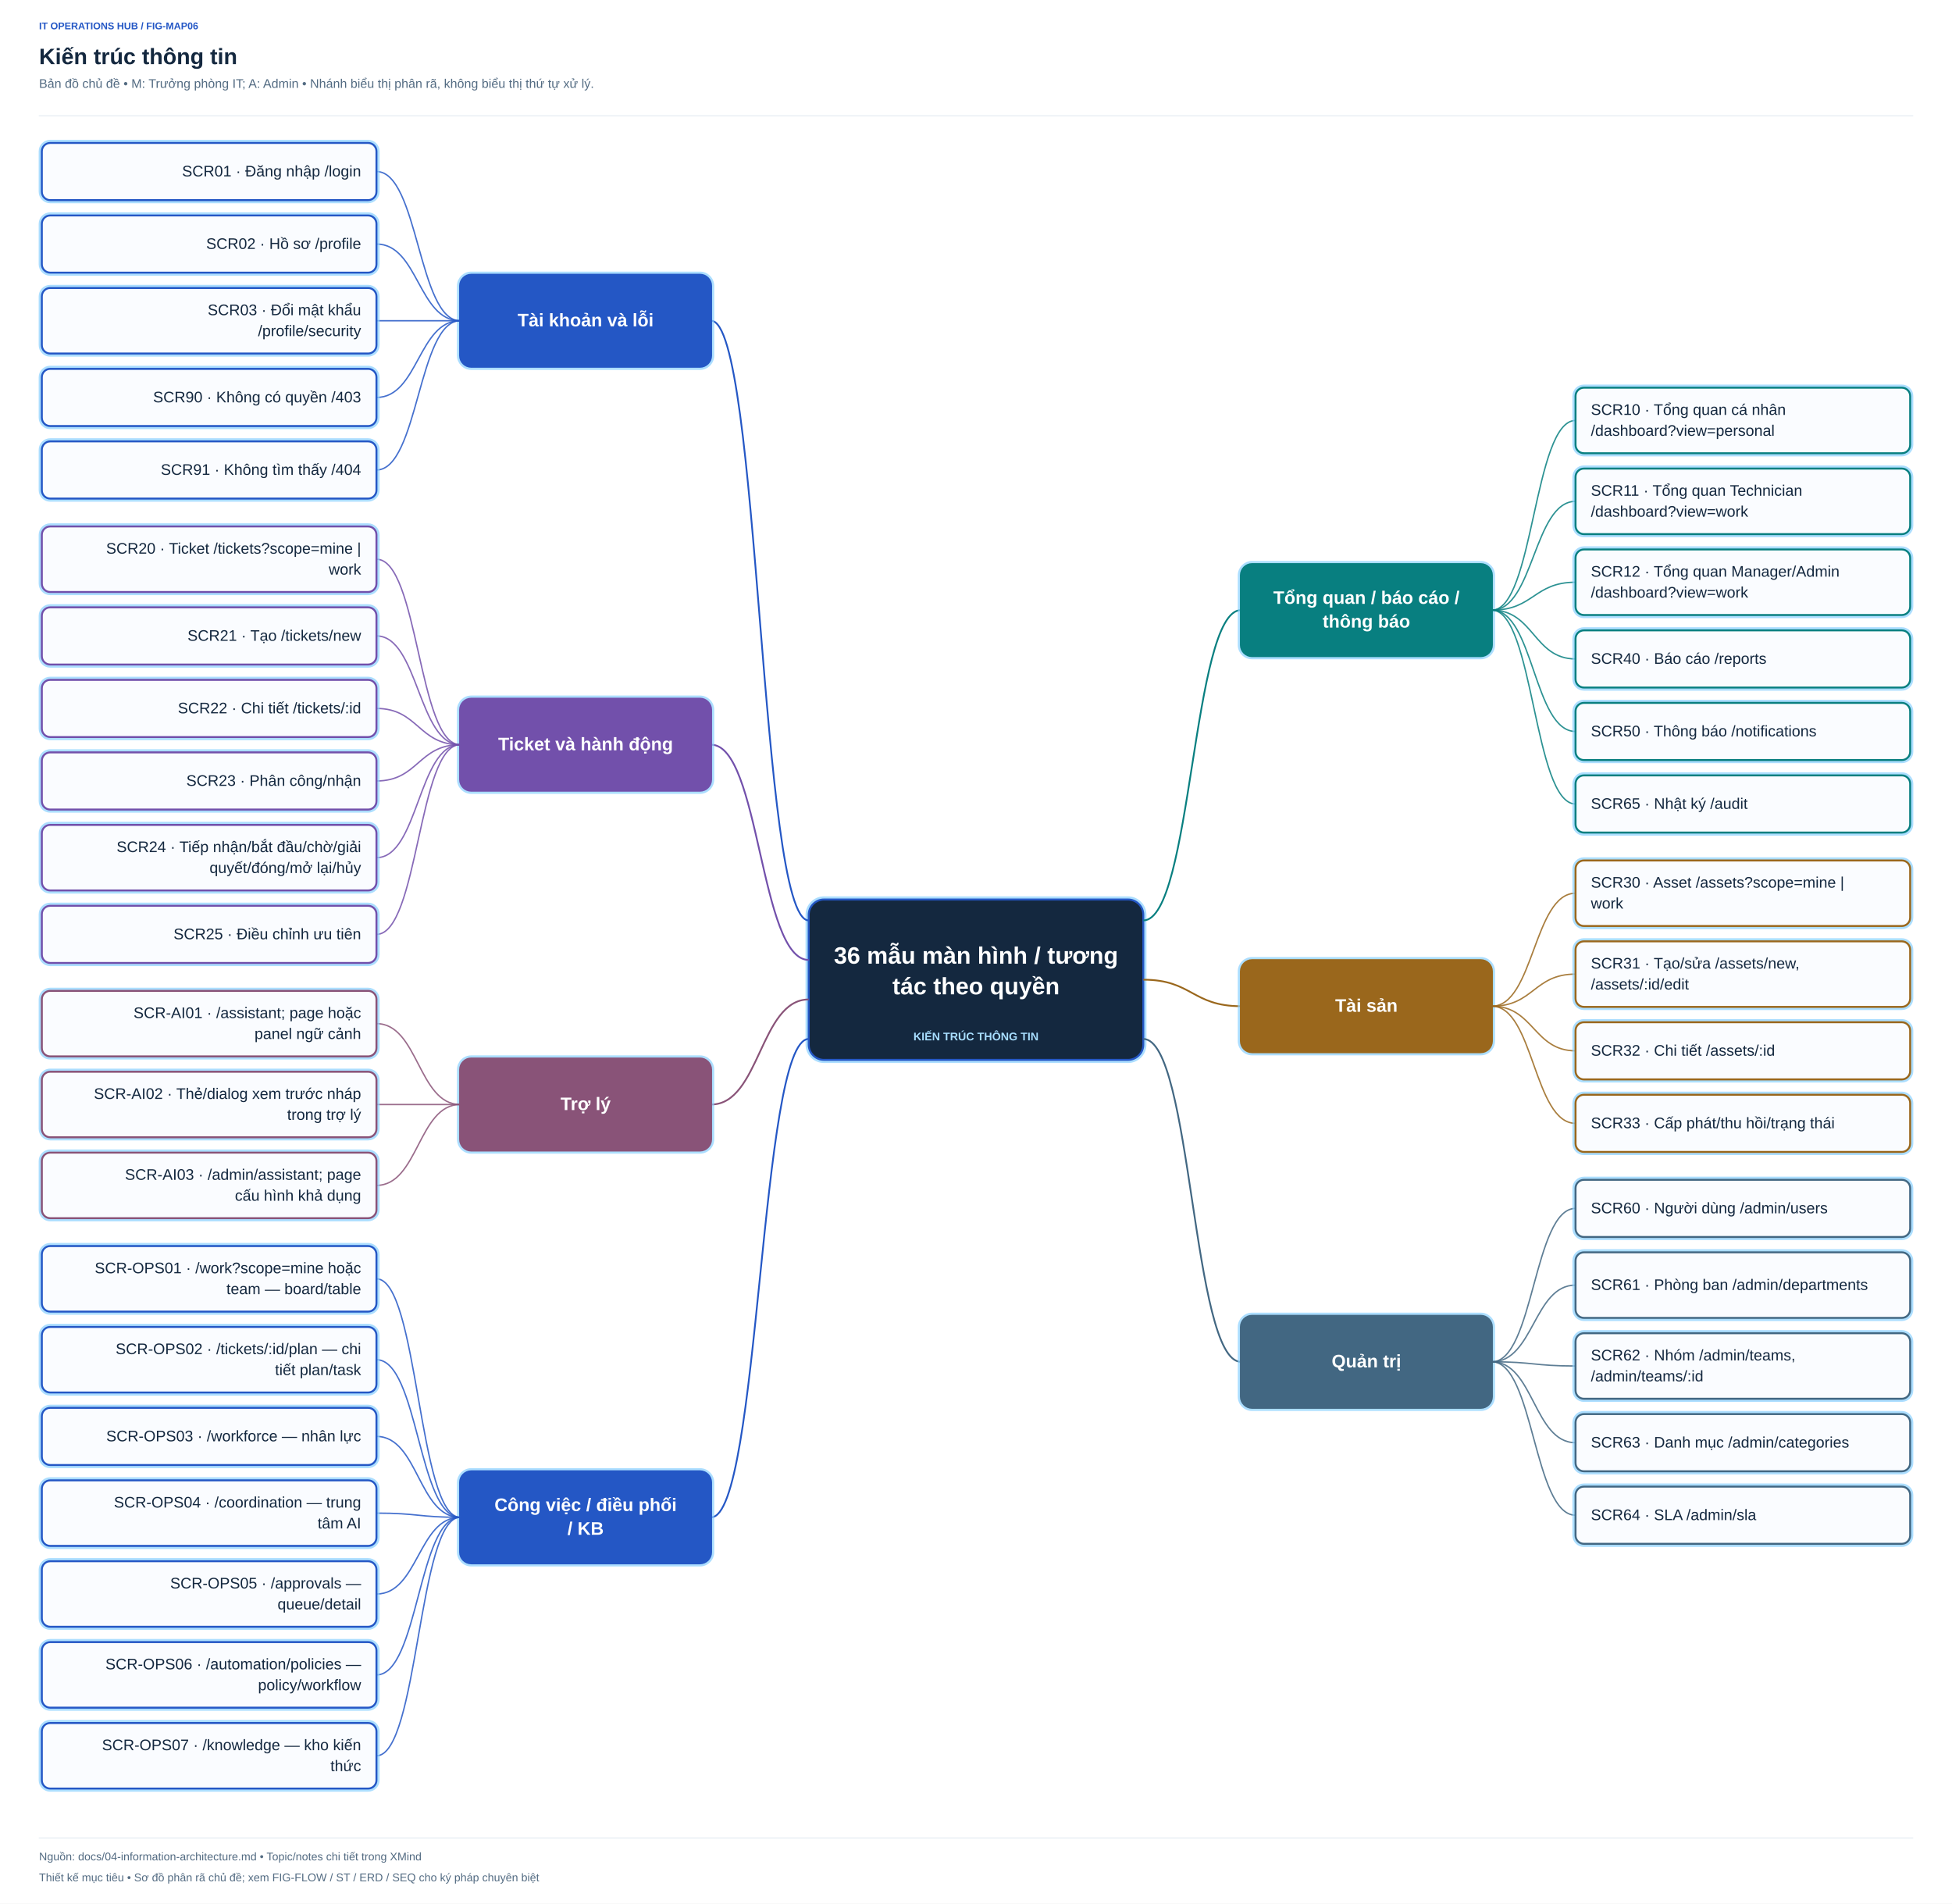
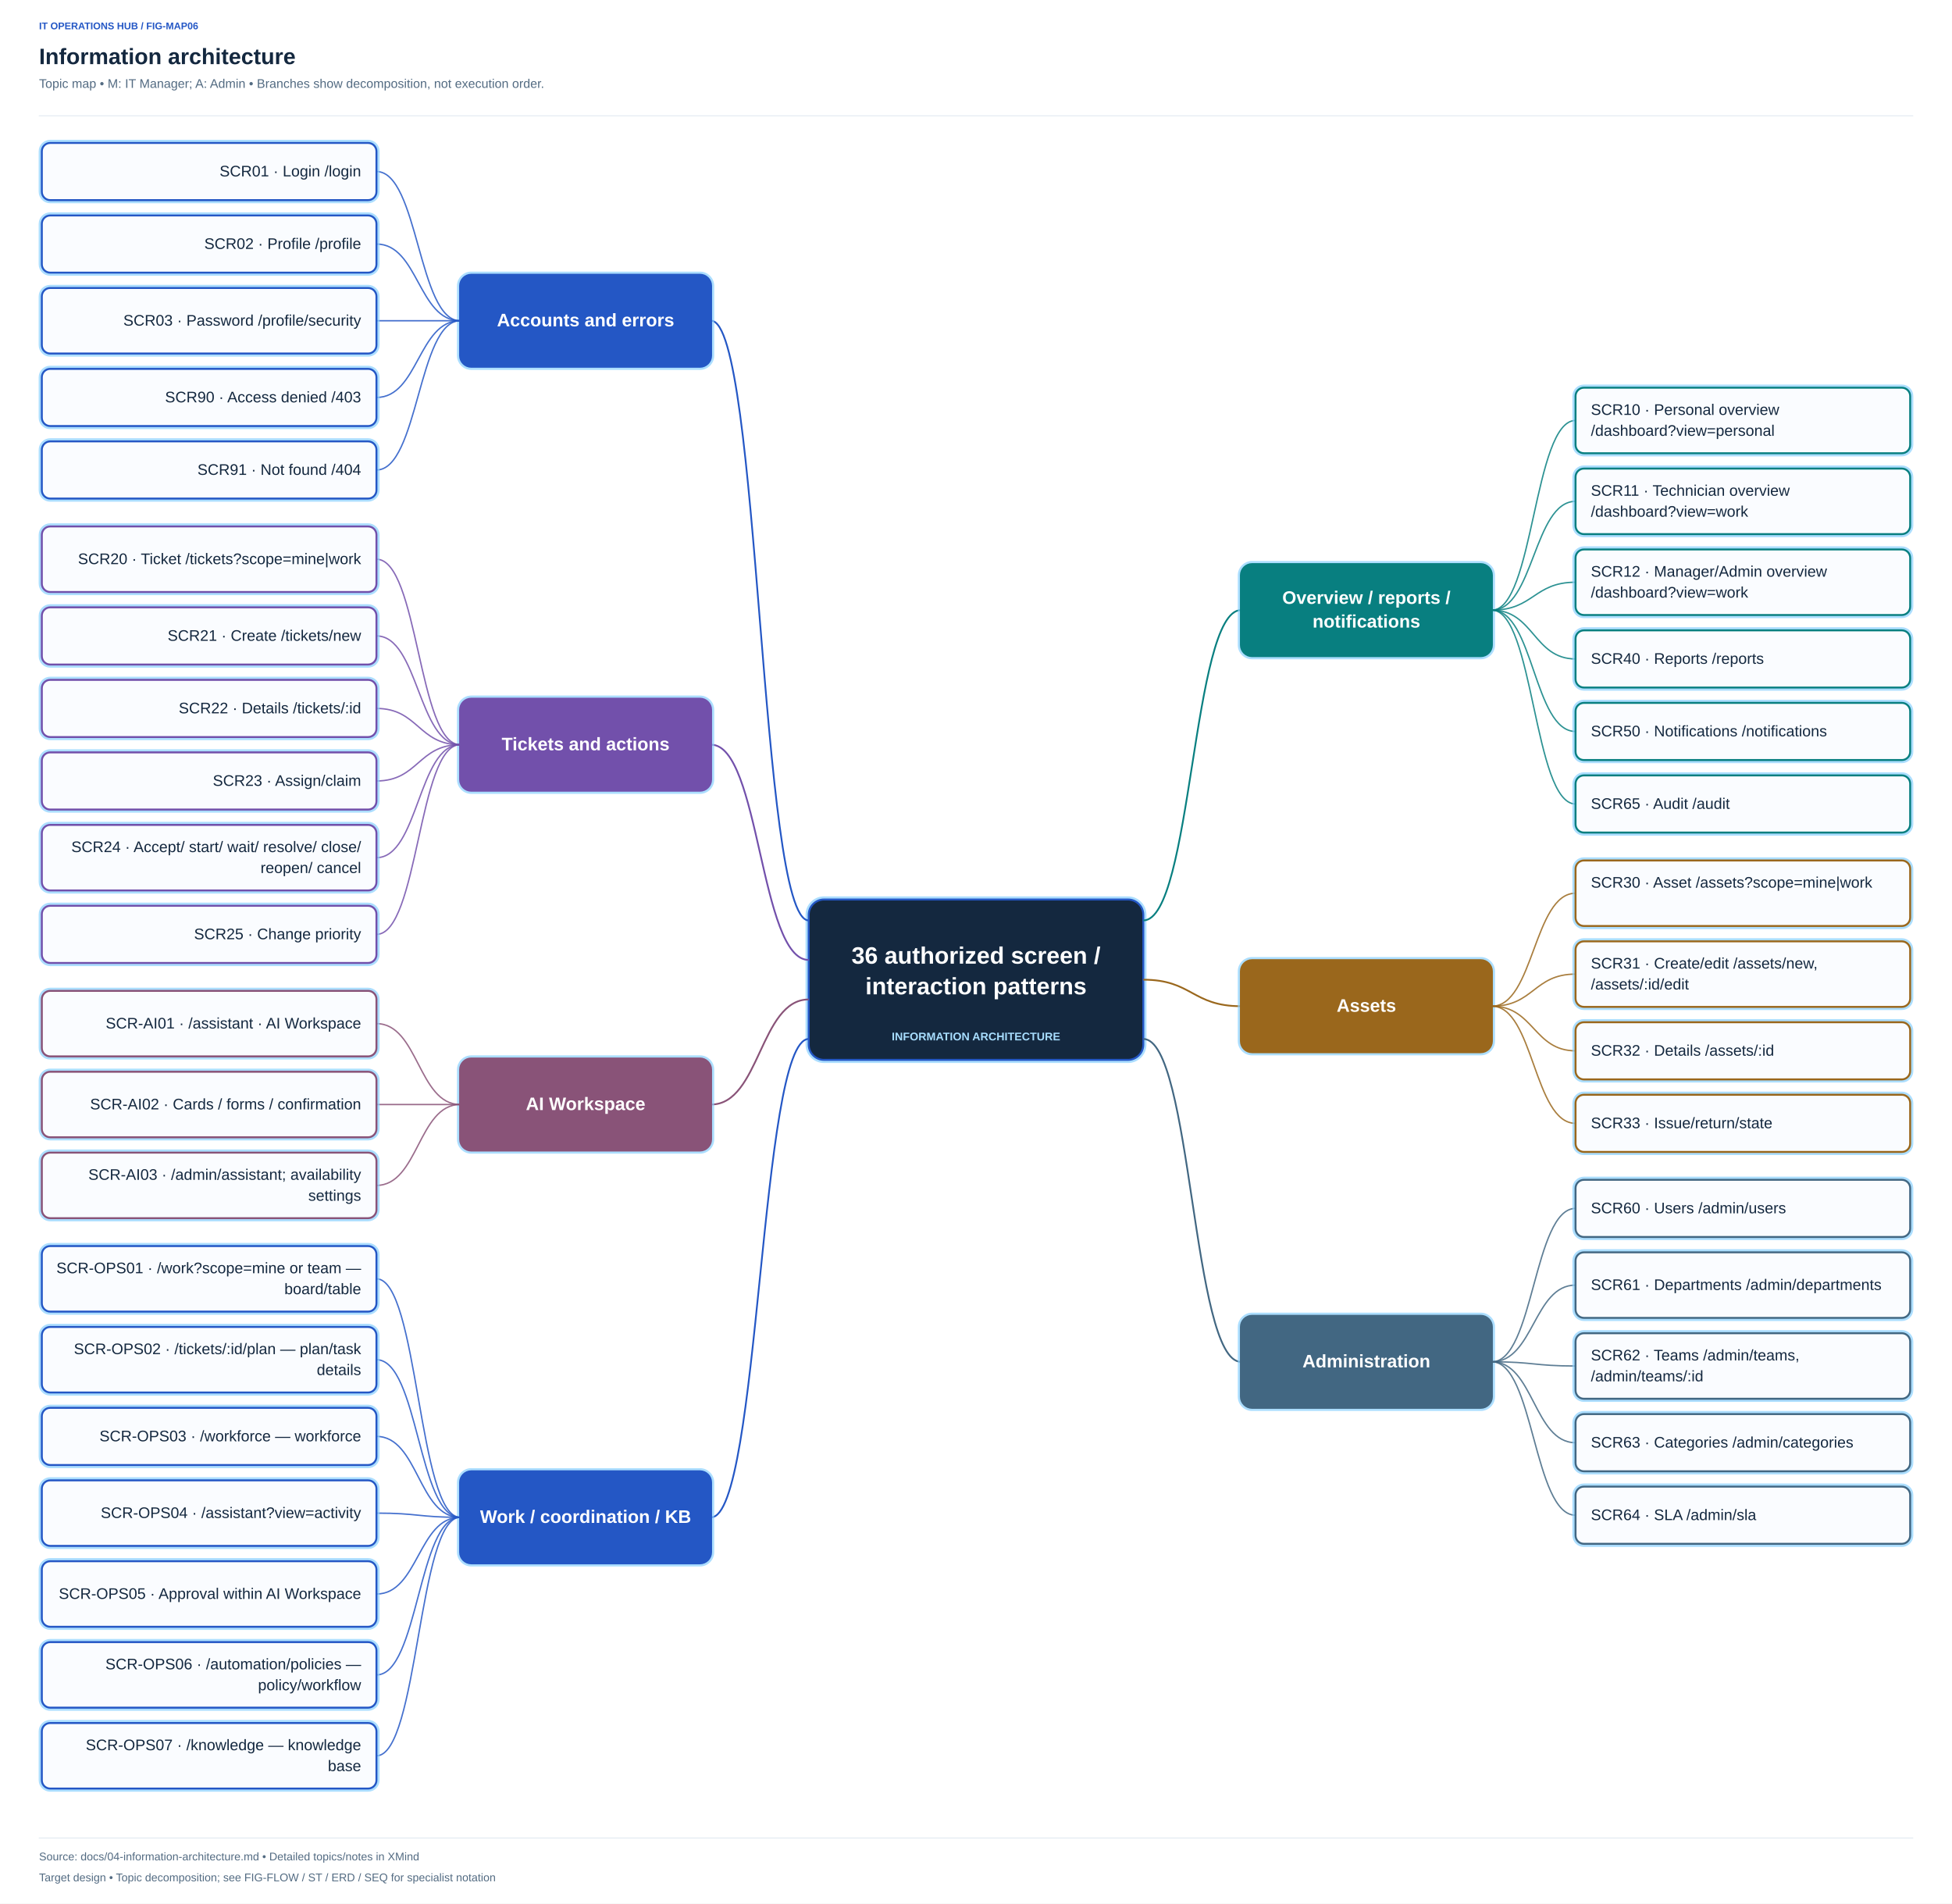
<svg xmlns="http://www.w3.org/2000/svg" width="2800" height="2730" viewBox="0 0 2800 2730" role="img" aria-labelledby="title desc" data-figure-id="FIG-MAP06" data-source-sheet="9cc0a6caf6f64c1a9cbda7370d">
  <g font-family="Segoe UI,Arial,sans-serif">
    <defs>
      <marker id="arr" markerWidth="9" markerHeight="9" refX="8" refY="4.5" orient="auto-start-reverse" markerUnits="userSpaceOnUse">
        <path d="M 0 0 L 9 4.5 L 0 9 Z" fill="#637D98" />
      </marker>
    </defs>
    <rect x="0" y="0" width="2800" height="2730" rx="0" fill="#FFFFFF" stroke="none" stroke-width="2.8" />
-     <text x="56" y="42" fill="#2457C5" font-size="14" font-weight="700" text-anchor="start" data-max-width="2688">IT OPERATIONS HUB  /  FIG-MAP06</text>
-     <text x="56" y="92" fill="#14283F" font-size="32" font-weight="700" text-anchor="start" data-max-width="2688">Kiến trúc thông tin</text>
-     <text x="56" y="126" fill="#536B82" font-size="18" font-weight="400" text-anchor="start" data-max-width="2688">Bản đồ chủ đề • M: Trưởng phòng IT; A: Admin • Nhánh biểu thị phân rã, không biểu thị thứ tự xử lý.</text>
+     <text x="56" y="42.0" fill="#2457C5" font-size="14" font-weight="700" text-anchor="start" data-max-width="2688">IT OPERATIONS HUB / FIG-MAP06</text>
+     <text x="56" y="92.0" fill="#14283F" font-size="32" font-weight="700" text-anchor="start" data-max-width="2688">Information architecture</text>
+     <text x="56" y="126.0" fill="#536B82" font-size="18" font-weight="400" text-anchor="start" data-max-width="2688">Topic map • M: IT Manager; A: Admin • Branches show decomposition, not execution order.</text>
    <path d="M 56 166 L 2744 166" fill="none" stroke="#D9E3ED" stroke-width="1" stroke-linecap="round" stroke-linejoin="round" />
    <g data-topic="4dc7a77e81024d29902c8e624b">
      <rect x="1158" y="1288.0" width="484" height="234" rx="24" fill="none" stroke="#89D0FF" stroke-width="5" opacity=".7" />
      <rect x="1160" y="1290.0" width="480" height="230" rx="22" fill="#14283F" stroke="#2457C5" stroke-width="2.8" />
-       <text x="1400" y="1382.0" fill="white" font-size="34" font-weight="750" text-anchor="middle" data-max-width="432">36 mẫu màn hình / tương</text>
-       <text x="1400" y="1426.0" fill="white" font-size="34" font-weight="750" text-anchor="middle" data-max-width="432">tác theo quyền</text>
-       <text x="1400" y="1492.0" fill="#A8DEFF" font-size="16" font-weight="650" text-anchor="middle" data-max-width="432">KIẾN TRÚC THÔNG TIN</text>
+       <text x="1400" y="1382.0" fill="white" font-size="34" font-weight="750" text-anchor="middle" data-max-width="432">36 authorized screen /</text>
+       <text x="1400" y="1426.0" fill="white" font-size="34" font-weight="750" text-anchor="middle" data-max-width="432">interaction patterns</text>
+       <text x="1400" y="1492.0" fill="#A8DEFF" font-size="16" font-weight="650" text-anchor="middle" data-max-width="432">INFORMATION ARCHITECTURE</text>
    </g>
    <path d="M 1160 1320.0 C 1090.0 1320.0, 1090.0 460.0, 1020 460.0" fill="none" stroke="#2457C5" stroke-width="2.5" data-connection="root-group" />
    <g class="diagram-node" data-level="2" data-topic="381bc3df7995407599ef64f1c2" data-node="381bc3df7995407599ef64f1c2">
      <rect x="658" y="392.0" width="364" height="136" rx="18" fill="none" stroke="#89D0FF" stroke-width="5" opacity=".7" />
      <rect x="660" y="394.0" width="360" height="132" rx="16" fill="#2457C5" stroke="#2457C5" stroke-width="2.8" />
-       <text x="840" y="468.0" fill="white" font-size="26" font-weight="650" text-anchor="middle" data-max-width="316">Tài khoản và lỗi</text>
+       <text x="840" y="468.0" fill="white" font-size="26" font-weight="650" text-anchor="middle" data-max-width="316">Accounts and errors</text>
    </g>
    <path d="M 660 460.0 C 600.0 460.0, 600.0 246.0, 540 246.0" fill="none" stroke="#2457C5" stroke-width="2" opacity=".85" data-connection="group-leaf" />
    <g class="diagram-node" data-topic="0a53dcebc5a84adf92225643e8" data-node="0a53dcebc5a84adf92225643e8">
      <rect x="58" y="203.0" width="484" height="86" rx="14" fill="none" stroke="#89D0FF" stroke-width="5" opacity=".7" />
      <rect x="60" y="205.0" width="480" height="82" rx="12" fill="#FAFCFF" stroke="#2457C5" stroke-width="2.8" />
-       <text x="518" y="253.0" fill="#14283F" font-size="22" font-weight="500" text-anchor="end" data-max-width="436">SCR01 · Đăng nhập /login</text>
+       <text x="518" y="253.0" fill="#14283F" font-size="22" font-weight="500" text-anchor="end" data-max-width="436">SCR01 · Login /login</text>
    </g>
    <path d="M 660 460.0 C 600.0 460.0, 600.0 350.0, 540 350.0" fill="none" stroke="#2457C5" stroke-width="2" opacity=".85" data-connection="group-leaf" />
    <g class="diagram-node" data-topic="e07369ab42c24034a0c4e56eda" data-node="e07369ab42c24034a0c4e56eda">
      <rect x="58" y="307.0" width="484" height="86" rx="14" fill="none" stroke="#89D0FF" stroke-width="5" opacity=".7" />
      <rect x="60" y="309.0" width="480" height="82" rx="12" fill="#FAFCFF" stroke="#2457C5" stroke-width="2.8" />
-       <text x="518" y="357.0" fill="#14283F" font-size="22" font-weight="500" text-anchor="end" data-max-width="436">SCR02 · Hồ sơ /profile</text>
+       <text x="518" y="357.0" fill="#14283F" font-size="22" font-weight="500" text-anchor="end" data-max-width="436">SCR02 · Profile /profile</text>
    </g>
    <path d="M 660 460.0 C 600.0 460.0, 600.0 460.0, 540 460.0" fill="none" stroke="#2457C5" stroke-width="2" opacity=".85" data-connection="group-leaf" />
    <g class="diagram-node" data-topic="c75ba8e4302045748379b34ada" data-node="c75ba8e4302045748379b34ada">
      <rect x="58" y="411.0" width="484" height="98" rx="14" fill="none" stroke="#89D0FF" stroke-width="5" opacity=".7" />
      <rect x="60" y="413.0" width="480" height="94" rx="12" fill="#FAFCFF" stroke="#2457C5" stroke-width="2.8" />
-       <text x="518" y="452.0" fill="#14283F" font-size="22" font-weight="500" text-anchor="end" data-max-width="436">SCR03 · Đổi mật khẩu</text>
-       <text x="518" y="482.0" fill="#14283F" font-size="22" font-weight="500" text-anchor="end" data-max-width="436">/profile/security</text>
+       <text x="518" y="467.0" fill="#14283F" font-size="22" font-weight="500" text-anchor="end" data-max-width="436">SCR03 · Password /profile/security</text>
    </g>
    <path d="M 660 460.0 C 600.0 460.0, 600.0 570.0, 540 570.0" fill="none" stroke="#2457C5" stroke-width="2" opacity=".85" data-connection="group-leaf" />
    <g class="diagram-node" data-topic="a77a32f2da9d472db5343d8e99" data-node="a77a32f2da9d472db5343d8e99">
      <rect x="58" y="527.0" width="484" height="86" rx="14" fill="none" stroke="#89D0FF" stroke-width="5" opacity=".7" />
      <rect x="60" y="529.0" width="480" height="82" rx="12" fill="#FAFCFF" stroke="#2457C5" stroke-width="2.8" />
-       <text x="518" y="577.0" fill="#14283F" font-size="22" font-weight="500" text-anchor="end" data-max-width="436">SCR90 · Không có quyền /403</text>
+       <text x="518" y="577.0" fill="#14283F" font-size="22" font-weight="500" text-anchor="end" data-max-width="436">SCR90 · Access denied /403</text>
    </g>
    <path d="M 660 460.0 C 600.0 460.0, 600.0 674.0, 540 674.0" fill="none" stroke="#2457C5" stroke-width="2" opacity=".85" data-connection="group-leaf" />
    <g class="diagram-node" data-topic="9b568bbbb88743eb965fa46fd9" data-node="9b568bbbb88743eb965fa46fd9">
      <rect x="58" y="631.0" width="484" height="86" rx="14" fill="none" stroke="#89D0FF" stroke-width="5" opacity=".7" />
      <rect x="60" y="633.0" width="480" height="82" rx="12" fill="#FAFCFF" stroke="#2457C5" stroke-width="2.8" />
-       <text x="518" y="681.0" fill="#14283F" font-size="22" font-weight="500" text-anchor="end" data-max-width="436">SCR91 · Không tìm thấy /404</text>
+       <text x="518" y="681.0" fill="#14283F" font-size="22" font-weight="500" text-anchor="end" data-max-width="436">SCR91 · Not found /404</text>
    </g>
    <path d="M 1160 1376.667 C 1090.0 1376.667, 1090.0 1068.0, 1020 1068.0" fill="none" stroke="#7250AB" stroke-width="2.5" data-connection="root-group" />
    <g class="diagram-node" data-level="2" data-topic="157655e7295542b2a1f03200f5" data-node="157655e7295542b2a1f03200f5">
      <rect x="658" y="1000.0" width="364" height="136" rx="18" fill="none" stroke="#89D0FF" stroke-width="5" opacity=".7" />
      <rect x="660" y="1002.0" width="360" height="132" rx="16" fill="#7250AB" stroke="#7250AB" stroke-width="2.8" />
-       <text x="840" y="1076.0" fill="white" font-size="26" font-weight="650" text-anchor="middle" data-max-width="316">Ticket và hành động</text>
+       <text x="840" y="1076.0" fill="white" font-size="26" font-weight="650" text-anchor="middle" data-max-width="316">Tickets and actions</text>
    </g>
    <path d="M 660 1068.0 C 600.0 1068.0, 600.0 802.0, 540 802.0" fill="none" stroke="#7250AB" stroke-width="2" opacity=".85" data-connection="group-leaf" />
    <g class="diagram-node" data-topic="f39869e2ad484d979f3f130f83" data-node="f39869e2ad484d979f3f130f83">
      <rect x="58" y="753.0" width="484" height="98" rx="14" fill="none" stroke="#89D0FF" stroke-width="5" opacity=".7" />
      <rect x="60" y="755.0" width="480" height="94" rx="12" fill="#FAFCFF" stroke="#7250AB" stroke-width="2.8" />
-       <text x="518" y="794.0" fill="#14283F" font-size="22" font-weight="500" text-anchor="end" data-max-width="436">SCR20 · Ticket /tickets?scope=mine |</text>
-       <text x="518" y="824.0" fill="#14283F" font-size="22" font-weight="500" text-anchor="end" data-max-width="436">work</text>
+       <text x="518" y="809.0" fill="#14283F" font-size="22" font-weight="500" text-anchor="end" data-max-width="436">SCR20 · Ticket /tickets?scope=mine|work</text>
    </g>
    <path d="M 660 1068.0 C 600.0 1068.0, 600.0 912.0, 540 912.0" fill="none" stroke="#7250AB" stroke-width="2" opacity=".85" data-connection="group-leaf" />
    <g class="diagram-node" data-topic="d7b178c1883d4d50b93f3bcee6" data-node="d7b178c1883d4d50b93f3bcee6">
      <rect x="58" y="869.0" width="484" height="86" rx="14" fill="none" stroke="#89D0FF" stroke-width="5" opacity=".7" />
      <rect x="60" y="871.0" width="480" height="82" rx="12" fill="#FAFCFF" stroke="#7250AB" stroke-width="2.8" />
-       <text x="518" y="919.0" fill="#14283F" font-size="22" font-weight="500" text-anchor="end" data-max-width="436">SCR21 · Tạo /tickets/new</text>
+       <text x="518" y="919.0" fill="#14283F" font-size="22" font-weight="500" text-anchor="end" data-max-width="436">SCR21 · Create /tickets/new</text>
    </g>
    <path d="M 660 1068.0 C 600.0 1068.0, 600.0 1016.0, 540 1016.0" fill="none" stroke="#7250AB" stroke-width="2" opacity=".85" data-connection="group-leaf" />
    <g class="diagram-node" data-topic="841ebb56725643a098a69cdeef" data-node="841ebb56725643a098a69cdeef">
      <rect x="58" y="973.0" width="484" height="86" rx="14" fill="none" stroke="#89D0FF" stroke-width="5" opacity=".7" />
      <rect x="60" y="975.0" width="480" height="82" rx="12" fill="#FAFCFF" stroke="#7250AB" stroke-width="2.8" />
-       <text x="518" y="1023.0" fill="#14283F" font-size="22" font-weight="500" text-anchor="end" data-max-width="436">SCR22 · Chi tiết /tickets/:id</text>
+       <text x="518" y="1023.0" fill="#14283F" font-size="22" font-weight="500" text-anchor="end" data-max-width="436">SCR22 · Details /tickets/:id</text>
    </g>
    <path d="M 660 1068.0 C 600.0 1068.0, 600.0 1120.0, 540 1120.0" fill="none" stroke="#7250AB" stroke-width="2" opacity=".85" data-connection="group-leaf" />
    <g class="diagram-node" data-topic="e29bedfb993244ab8dfd9b3668" data-node="e29bedfb993244ab8dfd9b3668">
      <rect x="58" y="1077.0" width="484" height="86" rx="14" fill="none" stroke="#89D0FF" stroke-width="5" opacity=".7" />
      <rect x="60" y="1079.0" width="480" height="82" rx="12" fill="#FAFCFF" stroke="#7250AB" stroke-width="2.8" />
-       <text x="518" y="1127.0" fill="#14283F" font-size="22" font-weight="500" text-anchor="end" data-max-width="436">SCR23 · Phân công/nhận</text>
+       <text x="518" y="1127.0" fill="#14283F" font-size="22" font-weight="500" text-anchor="end" data-max-width="436">SCR23 · Assign/claim</text>
    </g>
    <path d="M 660 1068.0 C 600.0 1068.0, 600.0 1230.0, 540 1230.0" fill="none" stroke="#7250AB" stroke-width="2" opacity=".85" data-connection="group-leaf" />
    <g class="diagram-node" data-topic="d9036b3da2084742aefbf02cae" data-node="d9036b3da2084742aefbf02cae">
      <rect x="58" y="1181.0" width="484" height="98" rx="14" fill="none" stroke="#89D0FF" stroke-width="5" opacity=".7" />
      <rect x="60" y="1183.0" width="480" height="94" rx="12" fill="#FAFCFF" stroke="#7250AB" stroke-width="2.8" />
-       <text x="518" y="1222.0" fill="#14283F" font-size="22" font-weight="500" text-anchor="end" data-max-width="436">SCR24 · Tiếp nhận/bắt đầu/chờ/giải</text>
-       <text x="518" y="1252.0" fill="#14283F" font-size="22" font-weight="500" text-anchor="end" data-max-width="436">quyết/đóng/mở lại/hủy</text>
+       <text x="518" y="1222.0" fill="#14283F" font-size="22" font-weight="500" text-anchor="end" data-max-width="436">SCR24 · Accept/ start/ wait/ resolve/ close/</text>
+       <text x="518" y="1252.0" fill="#14283F" font-size="22" font-weight="500" text-anchor="end" data-max-width="436">reopen/ cancel</text>
    </g>
    <path d="M 660 1068.0 C 600.0 1068.0, 600.0 1340.0, 540 1340.0" fill="none" stroke="#7250AB" stroke-width="2" opacity=".85" data-connection="group-leaf" />
    <g class="diagram-node" data-topic="9b7b41a6ec2d40d5a696ad409e" data-node="9b7b41a6ec2d40d5a696ad409e">
      <rect x="58" y="1297.0" width="484" height="86" rx="14" fill="none" stroke="#89D0FF" stroke-width="5" opacity=".7" />
      <rect x="60" y="1299.0" width="480" height="82" rx="12" fill="#FAFCFF" stroke="#7250AB" stroke-width="2.8" />
-       <text x="518" y="1347.0" fill="#14283F" font-size="22" font-weight="500" text-anchor="end" data-max-width="436">SCR25 · Điều chỉnh ưu tiên</text>
+       <text x="518" y="1347.0" fill="#14283F" font-size="22" font-weight="500" text-anchor="end" data-max-width="436">SCR25 · Change priority</text>
    </g>
    <path d="M 1160 1433.333 C 1090.0 1433.333, 1090.0 1584.0, 1020 1584.0" fill="none" stroke="#895378" stroke-width="2.5" data-connection="root-group" />
    <g class="diagram-node" data-level="2" data-topic="28051b78938e401ea00455ca11" data-node="28051b78938e401ea00455ca11">
      <rect x="658" y="1516.0" width="364" height="136" rx="18" fill="none" stroke="#89D0FF" stroke-width="5" opacity=".7" />
      <rect x="660" y="1518.0" width="360" height="132" rx="16" fill="#895378" stroke="#895378" stroke-width="2.8" />
-       <text x="840" y="1592.0" fill="white" font-size="26" font-weight="650" text-anchor="middle" data-max-width="316">Trợ lý</text>
+       <text x="840" y="1592.0" fill="white" font-size="26" font-weight="650" text-anchor="middle" data-max-width="316">AI Workspace</text>
    </g>
    <path d="M 660 1584.0 C 600.0 1584.0, 600.0 1468.0, 540 1468.0" fill="none" stroke="#895378" stroke-width="2" opacity=".85" data-connection="group-leaf" />
    <g class="diagram-node" data-topic="29ee544ecf914426a48f6d4619" data-node="29ee544ecf914426a48f6d4619">
      <rect x="58" y="1419.0" width="484" height="98" rx="14" fill="none" stroke="#89D0FF" stroke-width="5" opacity=".7" />
      <rect x="60" y="1421.0" width="480" height="94" rx="12" fill="#FAFCFF" stroke="#895378" stroke-width="2.8" />
-       <text x="518" y="1460.0" fill="#14283F" font-size="22" font-weight="500" text-anchor="end" data-max-width="436">SCR-AI01 · /assistant; page hoặc</text>
-       <text x="518" y="1490.0" fill="#14283F" font-size="22" font-weight="500" text-anchor="end" data-max-width="436">panel ngữ cảnh</text>
+       <text x="518" y="1475.0" fill="#14283F" font-size="22" font-weight="500" text-anchor="end" data-max-width="436">SCR-AI01 · /assistant · AI Workspace</text>
    </g>
    <path d="M 660 1584.0 C 600.0 1584.0, 600.0 1584.0, 540 1584.0" fill="none" stroke="#895378" stroke-width="2" opacity=".85" data-connection="group-leaf" />
    <g class="diagram-node" data-topic="23b9266d78b24c6e9486cb5729" data-node="23b9266d78b24c6e9486cb5729">
      <rect x="58" y="1535.0" width="484" height="98" rx="14" fill="none" stroke="#89D0FF" stroke-width="5" opacity=".7" />
      <rect x="60" y="1537.0" width="480" height="94" rx="12" fill="#FAFCFF" stroke="#895378" stroke-width="2.8" />
-       <text x="518" y="1576.0" fill="#14283F" font-size="22" font-weight="500" text-anchor="end" data-max-width="436">SCR-AI02 · Thẻ/dialog xem trước nháp</text>
-       <text x="518" y="1606.0" fill="#14283F" font-size="22" font-weight="500" text-anchor="end" data-max-width="436">trong trợ lý</text>
+       <text x="518" y="1591.0" fill="#14283F" font-size="22" font-weight="500" text-anchor="end" data-max-width="436">SCR-AI02 · Cards / forms / confirmation</text>
    </g>
    <path d="M 660 1584.0 C 600.0 1584.0, 600.0 1700.0, 540 1700.0" fill="none" stroke="#895378" stroke-width="2" opacity=".85" data-connection="group-leaf" />
    <g class="diagram-node" data-topic="ddf94c23df81490b86e627871f" data-node="ddf94c23df81490b86e627871f">
      <rect x="58" y="1651.0" width="484" height="98" rx="14" fill="none" stroke="#89D0FF" stroke-width="5" opacity=".7" />
      <rect x="60" y="1653.0" width="480" height="94" rx="12" fill="#FAFCFF" stroke="#895378" stroke-width="2.8" />
-       <text x="518" y="1692.0" fill="#14283F" font-size="22" font-weight="500" text-anchor="end" data-max-width="436">SCR-AI03 · /admin/assistant; page</text>
-       <text x="518" y="1722.0" fill="#14283F" font-size="22" font-weight="500" text-anchor="end" data-max-width="436">cấu hình khả dụng</text>
+       <text x="518" y="1692.0" fill="#14283F" font-size="22" font-weight="500" text-anchor="end" data-max-width="436">SCR-AI03 · /admin/assistant; availability</text>
+       <text x="518" y="1722.0" fill="#14283F" font-size="22" font-weight="500" text-anchor="end" data-max-width="436">settings</text>
    </g>
    <path d="M 1160 1490.0 C 1090.0 1490.0, 1090.0 2176.0, 1020 2176.0" fill="none" stroke="#2457C5" stroke-width="2.5" data-connection="root-group" />
    <g class="diagram-node" data-level="2" data-topic="43f51048b8ca4538a37a5a245b" data-node="43f51048b8ca4538a37a5a245b">
      <rect x="658" y="2108.0" width="364" height="136" rx="18" fill="none" stroke="#89D0FF" stroke-width="5" opacity=".7" />
      <rect x="660" y="2110.0" width="360" height="132" rx="16" fill="#2457C5" stroke="#2457C5" stroke-width="2.8" />
-       <text x="840" y="2167.0" fill="white" font-size="26" font-weight="650" text-anchor="middle" data-max-width="316">Công việc / điều phối</text>
-       <text x="840" y="2201.0" fill="white" font-size="26" font-weight="650" text-anchor="middle" data-max-width="316">/ KB</text>
+       <text x="840" y="2184.0" fill="white" font-size="26" font-weight="650" text-anchor="middle" data-max-width="316">Work / coordination / KB</text>
    </g>
    <path d="M 660 2176.0 C 600.0 2176.0, 600.0 1834.0, 540 1834.0" fill="none" stroke="#2457C5" stroke-width="2" opacity=".85" data-connection="group-leaf" />
    <g class="diagram-node" data-topic="6ce1693827b4425e97375e4fd1" data-node="6ce1693827b4425e97375e4fd1">
      <rect x="58" y="1785.0" width="484" height="98" rx="14" fill="none" stroke="#89D0FF" stroke-width="5" opacity=".7" />
      <rect x="60" y="1787.0" width="480" height="94" rx="12" fill="#FAFCFF" stroke="#2457C5" stroke-width="2.8" />
-       <text x="518" y="1826.0" fill="#14283F" font-size="22" font-weight="500" text-anchor="end" data-max-width="436">SCR-OPS01 · /work?scope=mine hoặc</text>
-       <text x="518" y="1856.0" fill="#14283F" font-size="22" font-weight="500" text-anchor="end" data-max-width="436">team — board/table</text>
+       <text x="518" y="1826.0" fill="#14283F" font-size="22" font-weight="500" text-anchor="end" data-max-width="436">SCR-OPS01 · /work?scope=mine or team —</text>
+       <text x="518" y="1856.0" fill="#14283F" font-size="22" font-weight="500" text-anchor="end" data-max-width="436">board/table</text>
    </g>
    <path d="M 660 2176.0 C 600.0 2176.0, 600.0 1950.0, 540 1950.0" fill="none" stroke="#2457C5" stroke-width="2" opacity=".85" data-connection="group-leaf" />
    <g class="diagram-node" data-topic="b1f7ed6f01b149f88131e4c98b" data-node="b1f7ed6f01b149f88131e4c98b">
      <rect x="58" y="1901.0" width="484" height="98" rx="14" fill="none" stroke="#89D0FF" stroke-width="5" opacity=".7" />
      <rect x="60" y="1903.0" width="480" height="94" rx="12" fill="#FAFCFF" stroke="#2457C5" stroke-width="2.8" />
-       <text x="518" y="1942.0" fill="#14283F" font-size="22" font-weight="500" text-anchor="end" data-max-width="436">SCR-OPS02 · /tickets/:id/plan — chi</text>
-       <text x="518" y="1972.0" fill="#14283F" font-size="22" font-weight="500" text-anchor="end" data-max-width="436">tiết plan/task</text>
+       <text x="518" y="1942.0" fill="#14283F" font-size="22" font-weight="500" text-anchor="end" data-max-width="436">SCR-OPS02 · /tickets/:id/plan — plan/task</text>
+       <text x="518" y="1972.0" fill="#14283F" font-size="22" font-weight="500" text-anchor="end" data-max-width="436">details</text>
    </g>
    <path d="M 660 2176.0 C 600.0 2176.0, 600.0 2060.0, 540 2060.0" fill="none" stroke="#2457C5" stroke-width="2" opacity=".85" data-connection="group-leaf" />
    <g class="diagram-node" data-topic="34ea20b2fd3844efad6e001ccc" data-node="34ea20b2fd3844efad6e001ccc">
      <rect x="58" y="2017.0" width="484" height="86" rx="14" fill="none" stroke="#89D0FF" stroke-width="5" opacity=".7" />
      <rect x="60" y="2019.0" width="480" height="82" rx="12" fill="#FAFCFF" stroke="#2457C5" stroke-width="2.8" />
-       <text x="518" y="2067.0" fill="#14283F" font-size="22" font-weight="500" text-anchor="end" data-max-width="436">SCR-OPS03 · /workforce — nhân lực</text>
+       <text x="518" y="2067.0" fill="#14283F" font-size="22" font-weight="500" text-anchor="end" data-max-width="436">SCR-OPS03 · /workforce — workforce</text>
    </g>
    <path d="M 660 2176.0 C 600.0 2176.0, 600.0 2170.0, 540 2170.0" fill="none" stroke="#2457C5" stroke-width="2" opacity=".85" data-connection="group-leaf" />
    <g class="diagram-node" data-topic="db3627daea13480990dc5aa78d" data-node="db3627daea13480990dc5aa78d">
      <rect x="58" y="2121.0" width="484" height="98" rx="14" fill="none" stroke="#89D0FF" stroke-width="5" opacity=".7" />
      <rect x="60" y="2123.0" width="480" height="94" rx="12" fill="#FAFCFF" stroke="#2457C5" stroke-width="2.8" />
-       <text x="518" y="2162.0" fill="#14283F" font-size="22" font-weight="500" text-anchor="end" data-max-width="436">SCR-OPS04 · /coordination — trung</text>
-       <text x="518" y="2192.0" fill="#14283F" font-size="22" font-weight="500" text-anchor="end" data-max-width="436">tâm AI</text>
+       <text x="518" y="2177.0" fill="#14283F" font-size="22" font-weight="500" text-anchor="end" data-max-width="436">SCR-OPS04 · /assistant?view=activity</text>
    </g>
    <path d="M 660 2176.0 C 600.0 2176.0, 600.0 2286.0, 540 2286.0" fill="none" stroke="#2457C5" stroke-width="2" opacity=".85" data-connection="group-leaf" />
    <g class="diagram-node" data-topic="3d552177474e49f6b5353f7032" data-node="3d552177474e49f6b5353f7032">
      <rect x="58" y="2237.0" width="484" height="98" rx="14" fill="none" stroke="#89D0FF" stroke-width="5" opacity=".7" />
      <rect x="60" y="2239.0" width="480" height="94" rx="12" fill="#FAFCFF" stroke="#2457C5" stroke-width="2.8" />
-       <text x="518" y="2278.0" fill="#14283F" font-size="22" font-weight="500" text-anchor="end" data-max-width="436">SCR-OPS05 · /approvals —</text>
-       <text x="518" y="2308.0" fill="#14283F" font-size="22" font-weight="500" text-anchor="end" data-max-width="436">queue/detail</text>
+       <text x="518" y="2293.0" fill="#14283F" font-size="22" font-weight="500" text-anchor="end" data-max-width="436">SCR-OPS05 · Approval within AI Workspace</text>
    </g>
    <path d="M 660 2176.0 C 600.0 2176.0, 600.0 2402.0, 540 2402.0" fill="none" stroke="#2457C5" stroke-width="2" opacity=".85" data-connection="group-leaf" />
    <g class="diagram-node" data-topic="88643c91611e4aa6936422d799" data-node="88643c91611e4aa6936422d799">
      <rect x="58" y="2353.0" width="484" height="98" rx="14" fill="none" stroke="#89D0FF" stroke-width="5" opacity=".7" />
      <rect x="60" y="2355.0" width="480" height="94" rx="12" fill="#FAFCFF" stroke="#2457C5" stroke-width="2.8" />
      <text x="518" y="2394.0" fill="#14283F" font-size="22" font-weight="500" text-anchor="end" data-max-width="436">SCR-OPS06 · /automation/policies —</text>
      <text x="518" y="2424.0" fill="#14283F" font-size="22" font-weight="500" text-anchor="end" data-max-width="436">policy/workflow</text>
    </g>
    <path d="M 660 2176.0 C 600.0 2176.0, 600.0 2518.0, 540 2518.0" fill="none" stroke="#2457C5" stroke-width="2" opacity=".85" data-connection="group-leaf" />
    <g class="diagram-node" data-topic="6e51fc74d37d43919d37d73395" data-node="6e51fc74d37d43919d37d73395">
      <rect x="58" y="2469.0" width="484" height="98" rx="14" fill="none" stroke="#89D0FF" stroke-width="5" opacity=".7" />
      <rect x="60" y="2471.0" width="480" height="94" rx="12" fill="#FAFCFF" stroke="#2457C5" stroke-width="2.8" />
-       <text x="518" y="2510.0" fill="#14283F" font-size="22" font-weight="500" text-anchor="end" data-max-width="436">SCR-OPS07 · /knowledge — kho kiến</text>
-       <text x="518" y="2540.0" fill="#14283F" font-size="22" font-weight="500" text-anchor="end" data-max-width="436">thức</text>
+       <text x="518" y="2510.0" fill="#14283F" font-size="22" font-weight="500" text-anchor="end" data-max-width="436">SCR-OPS07 · /knowledge — knowledge</text>
+       <text x="518" y="2540.0" fill="#14283F" font-size="22" font-weight="500" text-anchor="end" data-max-width="436">base</text>
    </g>
    <path d="M 1640 1320.0 C 1710.0 1320.0, 1710.0 875.0, 1780 875.0" fill="none" stroke="#087F80" stroke-width="2.5" data-connection="root-group" />
    <g class="diagram-node" data-level="2" data-topic="b0d267eba0524a77a07449eb18" data-node="b0d267eba0524a77a07449eb18">
      <rect x="1778" y="807.0" width="364" height="136" rx="18" fill="none" stroke="#89D0FF" stroke-width="5" opacity=".7" />
      <rect x="1780" y="809.0" width="360" height="132" rx="16" fill="#087F80" stroke="#087F80" stroke-width="2.8" />
-       <text x="1960" y="866.0" fill="white" font-size="26" font-weight="650" text-anchor="middle" data-max-width="316">Tổng quan / báo cáo /</text>
-       <text x="1960" y="900.0" fill="white" font-size="26" font-weight="650" text-anchor="middle" data-max-width="316">thông báo</text>
+       <text x="1960" y="866.0" fill="white" font-size="26" font-weight="650" text-anchor="middle" data-max-width="316">Overview / reports /</text>
+       <text x="1960" y="900.0" fill="white" font-size="26" font-weight="650" text-anchor="middle" data-max-width="316">notifications</text>
    </g>
    <path d="M 2140 875.0 C 2200.0 875.0, 2200.0 603.0, 2260 603.0" fill="none" stroke="#087F80" stroke-width="2" opacity=".85" data-connection="group-leaf" />
    <g class="diagram-node" data-topic="366a64422c96451ba016fbfd90" data-node="366a64422c96451ba016fbfd90">
      <rect x="2258" y="554.0" width="484" height="98" rx="14" fill="none" stroke="#89D0FF" stroke-width="5" opacity=".7" />
      <rect x="2260" y="556.0" width="480" height="94" rx="12" fill="#FAFCFF" stroke="#087F80" stroke-width="2.8" />
-       <text x="2282" y="595.0" fill="#14283F" font-size="22" font-weight="500" text-anchor="start" data-max-width="436">SCR10 · Tổng quan cá nhân</text>
+       <text x="2282" y="595.0" fill="#14283F" font-size="22" font-weight="500" text-anchor="start" data-max-width="436">SCR10 · Personal overview</text>
      <text x="2282" y="625.0" fill="#14283F" font-size="22" font-weight="500" text-anchor="start" data-max-width="436">/dashboard?view=personal</text>
    </g>
    <path d="M 2140 875.0 C 2200.0 875.0, 2200.0 719.0, 2260 719.0" fill="none" stroke="#087F80" stroke-width="2" opacity=".85" data-connection="group-leaf" />
    <g class="diagram-node" data-topic="3e340d2eb4614f1e9edbae767b" data-node="3e340d2eb4614f1e9edbae767b">
      <rect x="2258" y="670.0" width="484" height="98" rx="14" fill="none" stroke="#89D0FF" stroke-width="5" opacity=".7" />
      <rect x="2260" y="672.0" width="480" height="94" rx="12" fill="#FAFCFF" stroke="#087F80" stroke-width="2.8" />
-       <text x="2282" y="711.0" fill="#14283F" font-size="22" font-weight="500" text-anchor="start" data-max-width="436">SCR11 · Tổng quan Technician</text>
+       <text x="2282" y="711.0" fill="#14283F" font-size="22" font-weight="500" text-anchor="start" data-max-width="436">SCR11 · Technician overview</text>
      <text x="2282" y="741.0" fill="#14283F" font-size="22" font-weight="500" text-anchor="start" data-max-width="436">/dashboard?view=work</text>
    </g>
    <path d="M 2140 875.0 C 2200.0 875.0, 2200.0 835.0, 2260 835.0" fill="none" stroke="#087F80" stroke-width="2" opacity=".85" data-connection="group-leaf" />
    <g class="diagram-node" data-topic="f68c3751aeab44b88a34a38b4f" data-node="f68c3751aeab44b88a34a38b4f">
      <rect x="2258" y="786.0" width="484" height="98" rx="14" fill="none" stroke="#89D0FF" stroke-width="5" opacity=".7" />
      <rect x="2260" y="788.0" width="480" height="94" rx="12" fill="#FAFCFF" stroke="#087F80" stroke-width="2.8" />
-       <text x="2282" y="827.0" fill="#14283F" font-size="22" font-weight="500" text-anchor="start" data-max-width="436">SCR12 · Tổng quan Manager/Admin</text>
+       <text x="2282" y="827.0" fill="#14283F" font-size="22" font-weight="500" text-anchor="start" data-max-width="436">SCR12 · Manager/Admin overview</text>
      <text x="2282" y="857.0" fill="#14283F" font-size="22" font-weight="500" text-anchor="start" data-max-width="436">/dashboard?view=work</text>
    </g>
    <path d="M 2140 875.0 C 2200.0 875.0, 2200.0 945.0, 2260 945.0" fill="none" stroke="#087F80" stroke-width="2" opacity=".85" data-connection="group-leaf" />
    <g class="diagram-node" data-topic="3dd8e34ccd6442e686fb8f7325" data-node="3dd8e34ccd6442e686fb8f7325">
      <rect x="2258" y="902.0" width="484" height="86" rx="14" fill="none" stroke="#89D0FF" stroke-width="5" opacity=".7" />
      <rect x="2260" y="904.0" width="480" height="82" rx="12" fill="#FAFCFF" stroke="#087F80" stroke-width="2.8" />
-       <text x="2282" y="952.0" fill="#14283F" font-size="22" font-weight="500" text-anchor="start" data-max-width="436">SCR40 · Báo cáo /reports</text>
+       <text x="2282" y="952.0" fill="#14283F" font-size="22" font-weight="500" text-anchor="start" data-max-width="436">SCR40 · Reports /reports</text>
    </g>
    <path d="M 2140 875.0 C 2200.0 875.0, 2200.0 1049.0, 2260 1049.0" fill="none" stroke="#087F80" stroke-width="2" opacity=".85" data-connection="group-leaf" />
    <g class="diagram-node" data-topic="57088b0a6e1f4de289da745331" data-node="57088b0a6e1f4de289da745331">
      <rect x="2258" y="1006.0" width="484" height="86" rx="14" fill="none" stroke="#89D0FF" stroke-width="5" opacity=".7" />
      <rect x="2260" y="1008.0" width="480" height="82" rx="12" fill="#FAFCFF" stroke="#087F80" stroke-width="2.8" />
-       <text x="2282" y="1056.0" fill="#14283F" font-size="22" font-weight="500" text-anchor="start" data-max-width="436">SCR50 · Thông báo /notifications</text>
+       <text x="2282" y="1056.0" fill="#14283F" font-size="22" font-weight="500" text-anchor="start" data-max-width="436">SCR50 · Notifications /notifications</text>
    </g>
    <path d="M 2140 875.0 C 2200.0 875.0, 2200.0 1153.0, 2260 1153.0" fill="none" stroke="#087F80" stroke-width="2" opacity=".85" data-connection="group-leaf" />
    <g class="diagram-node" data-topic="f4e8789fdc9547fe865e54907f" data-node="f4e8789fdc9547fe865e54907f">
      <rect x="2258" y="1110.0" width="484" height="86" rx="14" fill="none" stroke="#89D0FF" stroke-width="5" opacity=".7" />
      <rect x="2260" y="1112.0" width="480" height="82" rx="12" fill="#FAFCFF" stroke="#087F80" stroke-width="2.8" />
-       <text x="2282" y="1160.0" fill="#14283F" font-size="22" font-weight="500" text-anchor="start" data-max-width="436">SCR65 · Nhật ký /audit</text>
+       <text x="2282" y="1160.0" fill="#14283F" font-size="22" font-weight="500" text-anchor="start" data-max-width="436">SCR65 · Audit /audit</text>
    </g>
    <path d="M 1640 1405.0 C 1710.0 1405.0, 1710.0 1443.0, 1780 1443.0" fill="none" stroke="#9A671C" stroke-width="2.5" data-connection="root-group" />
    <g class="diagram-node" data-level="2" data-topic="db2acf8dbd164369b7c6c99dc6" data-node="db2acf8dbd164369b7c6c99dc6">
      <rect x="1778" y="1375.0" width="364" height="136" rx="18" fill="none" stroke="#89D0FF" stroke-width="5" opacity=".7" />
      <rect x="1780" y="1377.0" width="360" height="132" rx="16" fill="#9A671C" stroke="#9A671C" stroke-width="2.8" />
-       <text x="1960" y="1451.0" fill="white" font-size="26" font-weight="650" text-anchor="middle" data-max-width="316">Tài sản</text>
+       <text x="1960" y="1451.0" fill="white" font-size="26" font-weight="650" text-anchor="middle" data-max-width="316">Assets</text>
    </g>
    <path d="M 2140 1443.0 C 2200.0 1443.0, 2200.0 1281.0, 2260 1281.0" fill="none" stroke="#9A671C" stroke-width="2" opacity=".85" data-connection="group-leaf" />
    <g class="diagram-node" data-topic="33f4f2da8780401996fc51a8aa" data-node="33f4f2da8780401996fc51a8aa">
      <rect x="2258" y="1232.0" width="484" height="98" rx="14" fill="none" stroke="#89D0FF" stroke-width="5" opacity=".7" />
      <rect x="2260" y="1234.0" width="480" height="94" rx="12" fill="#FAFCFF" stroke="#9A671C" stroke-width="2.8" />
-       <text x="2282" y="1273.0" fill="#14283F" font-size="22" font-weight="500" text-anchor="start" data-max-width="436">SCR30 · Asset /assets?scope=mine |</text>
-       <text x="2282" y="1303.0" fill="#14283F" font-size="22" font-weight="500" text-anchor="start" data-max-width="436">work</text>
+       <text x="2282" y="1273.0" fill="#14283F" font-size="22" font-weight="500" text-anchor="start" data-max-width="436">SCR30 · Asset /assets?scope=mine|work</text>
    </g>
    <path d="M 2140 1443.0 C 2200.0 1443.0, 2200.0 1397.0, 2260 1397.0" fill="none" stroke="#9A671C" stroke-width="2" opacity=".85" data-connection="group-leaf" />
    <g class="diagram-node" data-topic="049d7bf59b494a55a1d64a0c56" data-node="049d7bf59b494a55a1d64a0c56">
      <rect x="2258" y="1348.0" width="484" height="98" rx="14" fill="none" stroke="#89D0FF" stroke-width="5" opacity=".7" />
      <rect x="2260" y="1350.0" width="480" height="94" rx="12" fill="#FAFCFF" stroke="#9A671C" stroke-width="2.8" />
-       <text x="2282" y="1389.0" fill="#14283F" font-size="22" font-weight="500" text-anchor="start" data-max-width="436">SCR31 · Tạo/sửa /assets/new,</text>
+       <text x="2282" y="1389.0" fill="#14283F" font-size="22" font-weight="500" text-anchor="start" data-max-width="436">SCR31 · Create/edit /assets/new,</text>
      <text x="2282" y="1419.0" fill="#14283F" font-size="22" font-weight="500" text-anchor="start" data-max-width="436">/assets/:id/edit</text>
    </g>
    <path d="M 2140 1443.0 C 2200.0 1443.0, 2200.0 1507.0, 2260 1507.0" fill="none" stroke="#9A671C" stroke-width="2" opacity=".85" data-connection="group-leaf" />
    <g class="diagram-node" data-topic="add631432ce84484943978f9fb" data-node="add631432ce84484943978f9fb">
      <rect x="2258" y="1464.0" width="484" height="86" rx="14" fill="none" stroke="#89D0FF" stroke-width="5" opacity=".7" />
      <rect x="2260" y="1466.0" width="480" height="82" rx="12" fill="#FAFCFF" stroke="#9A671C" stroke-width="2.8" />
-       <text x="2282" y="1514.0" fill="#14283F" font-size="22" font-weight="500" text-anchor="start" data-max-width="436">SCR32 · Chi tiết /assets/:id</text>
+       <text x="2282" y="1514.0" fill="#14283F" font-size="22" font-weight="500" text-anchor="start" data-max-width="436">SCR32 · Details /assets/:id</text>
    </g>
    <path d="M 2140 1443.0 C 2200.0 1443.0, 2200.0 1611.0, 2260 1611.0" fill="none" stroke="#9A671C" stroke-width="2" opacity=".85" data-connection="group-leaf" />
    <g class="diagram-node" data-topic="f745019ab1484bd5b3372d339a" data-node="f745019ab1484bd5b3372d339a">
      <rect x="2258" y="1568.0" width="484" height="86" rx="14" fill="none" stroke="#89D0FF" stroke-width="5" opacity=".7" />
      <rect x="2260" y="1570.0" width="480" height="82" rx="12" fill="#FAFCFF" stroke="#9A671C" stroke-width="2.8" />
-       <text x="2282" y="1618.0" fill="#14283F" font-size="22" font-weight="500" text-anchor="start" data-max-width="436">SCR33 · Cấp phát/thu hồi/trạng thái</text>
+       <text x="2282" y="1618.0" fill="#14283F" font-size="22" font-weight="500" text-anchor="start" data-max-width="436">SCR33 · Issue/return/state</text>
    </g>
    <path d="M 1640 1490.0 C 1710.0 1490.0, 1710.0 1953.0, 1780 1953.0" fill="none" stroke="#426782" stroke-width="2.5" data-connection="root-group" />
    <g class="diagram-node" data-level="2" data-topic="b4d4ba759dc74ffdb519caffe9" data-node="b4d4ba759dc74ffdb519caffe9">
      <rect x="1778" y="1885.0" width="364" height="136" rx="18" fill="none" stroke="#89D0FF" stroke-width="5" opacity=".7" />
      <rect x="1780" y="1887.0" width="360" height="132" rx="16" fill="#426782" stroke="#426782" stroke-width="2.8" />
-       <text x="1960" y="1961.0" fill="white" font-size="26" font-weight="650" text-anchor="middle" data-max-width="316">Quản trị</text>
+       <text x="1960" y="1961.0" fill="white" font-size="26" font-weight="650" text-anchor="middle" data-max-width="316">Administration</text>
    </g>
    <path d="M 2140 1953.0 C 2200.0 1953.0, 2200.0 1733.0, 2260 1733.0" fill="none" stroke="#426782" stroke-width="2" opacity=".85" data-connection="group-leaf" />
    <g class="diagram-node" data-topic="f194ac28103648959c99dab31b" data-node="f194ac28103648959c99dab31b">
      <rect x="2258" y="1690.0" width="484" height="86" rx="14" fill="none" stroke="#89D0FF" stroke-width="5" opacity=".7" />
      <rect x="2260" y="1692.0" width="480" height="82" rx="12" fill="#FAFCFF" stroke="#426782" stroke-width="2.8" />
-       <text x="2282" y="1740.0" fill="#14283F" font-size="22" font-weight="500" text-anchor="start" data-max-width="436">SCR60 · Người dùng /admin/users</text>
+       <text x="2282" y="1740.0" fill="#14283F" font-size="22" font-weight="500" text-anchor="start" data-max-width="436">SCR60 · Users /admin/users</text>
    </g>
    <path d="M 2140 1953.0 C 2200.0 1953.0, 2200.0 1843.0, 2260 1843.0" fill="none" stroke="#426782" stroke-width="2" opacity=".85" data-connection="group-leaf" />
    <g class="diagram-node" data-topic="9691f851f00942ba9c94798ff0" data-node="9691f851f00942ba9c94798ff0">
      <rect x="2258" y="1794.0" width="484" height="98" rx="14" fill="none" stroke="#89D0FF" stroke-width="5" opacity=".7" />
      <rect x="2260" y="1796.0" width="480" height="94" rx="12" fill="#FAFCFF" stroke="#426782" stroke-width="2.8" />
-       <text x="2282" y="1850.0" fill="#14283F" font-size="22" font-weight="500" text-anchor="start" data-max-width="436">SCR61 · Phòng ban /admin/departments</text>
+       <text x="2282" y="1850.0" fill="#14283F" font-size="22" font-weight="500" text-anchor="start" data-max-width="436">SCR61 · Departments /admin/departments</text>
    </g>
    <path d="M 2140 1953.0 C 2200.0 1953.0, 2200.0 1959.0, 2260 1959.0" fill="none" stroke="#426782" stroke-width="2" opacity=".85" data-connection="group-leaf" />
    <g class="diagram-node" data-topic="6f53a42789564b039589aee904" data-node="6f53a42789564b039589aee904">
      <rect x="2258" y="1910.0" width="484" height="98" rx="14" fill="none" stroke="#89D0FF" stroke-width="5" opacity=".7" />
      <rect x="2260" y="1912.0" width="480" height="94" rx="12" fill="#FAFCFF" stroke="#426782" stroke-width="2.8" />
-       <text x="2282" y="1951.0" fill="#14283F" font-size="22" font-weight="500" text-anchor="start" data-max-width="436">SCR62 · Nhóm /admin/teams,</text>
+       <text x="2282" y="1951.0" fill="#14283F" font-size="22" font-weight="500" text-anchor="start" data-max-width="436">SCR62 · Teams /admin/teams,</text>
      <text x="2282" y="1981.0" fill="#14283F" font-size="22" font-weight="500" text-anchor="start" data-max-width="436">/admin/teams/:id</text>
    </g>
    <path d="M 2140 1953.0 C 2200.0 1953.0, 2200.0 2069.0, 2260 2069.0" fill="none" stroke="#426782" stroke-width="2" opacity=".85" data-connection="group-leaf" />
    <g class="diagram-node" data-topic="25c7d0fb3a794ae99621bfcc74" data-node="25c7d0fb3a794ae99621bfcc74">
      <rect x="2258" y="2026.0" width="484" height="86" rx="14" fill="none" stroke="#89D0FF" stroke-width="5" opacity=".7" />
      <rect x="2260" y="2028.0" width="480" height="82" rx="12" fill="#FAFCFF" stroke="#426782" stroke-width="2.8" />
-       <text x="2282" y="2076.0" fill="#14283F" font-size="22" font-weight="500" text-anchor="start" data-max-width="436">SCR63 · Danh mục /admin/categories</text>
+       <text x="2282" y="2076.0" fill="#14283F" font-size="22" font-weight="500" text-anchor="start" data-max-width="436">SCR63 · Categories /admin/categories</text>
    </g>
    <path d="M 2140 1953.0 C 2200.0 1953.0, 2200.0 2173.0, 2260 2173.0" fill="none" stroke="#426782" stroke-width="2" opacity=".85" data-connection="group-leaf" />
    <g class="diagram-node" data-topic="9bf9108552f541d690e212ec9d" data-node="9bf9108552f541d690e212ec9d">
      <rect x="2258" y="2130.0" width="484" height="86" rx="14" fill="none" stroke="#89D0FF" stroke-width="5" opacity=".7" />
      <rect x="2260" y="2132.0" width="480" height="82" rx="12" fill="#FAFCFF" stroke="#426782" stroke-width="2.8" />
      <text x="2282" y="2180.0" fill="#14283F" font-size="22" font-weight="500" text-anchor="start" data-max-width="436">SCR64 · SLA /admin/sla</text>
    </g>
    <path d="M 56 2636 L 2744 2636" fill="none" stroke="#D9E3ED" stroke-width="1" stroke-linecap="round" stroke-linejoin="round" />
-     <text x="56" y="2668" fill="#536B82" font-size="16" font-weight="400" text-anchor="start" data-max-width="2688">Nguồn: docs/04-information-architecture.md • Topic/notes chi tiết trong XMind</text>
-     <text x="56" y="2698" fill="#536B82" font-size="16" font-weight="400" text-anchor="start" data-max-width="2688">Thiết kế mục tiêu • Sơ đồ phân rã chủ đề; xem FIG-FLOW / ST / ERD / SEQ cho ký pháp chuyên biệt</text>
+     <text x="56" y="2668.0" fill="#536B82" font-size="16" font-weight="400" text-anchor="start" data-max-width="2688">Source: docs/04-information-architecture.md • Detailed topics/notes in XMind</text>
+     <text x="56" y="2698.0" fill="#536B82" font-size="16" font-weight="400" text-anchor="start" data-max-width="2688">Target design • Topic decomposition; see FIG-FLOW / ST / ERD / SEQ for specialist notation</text>
  </g>
</svg>
